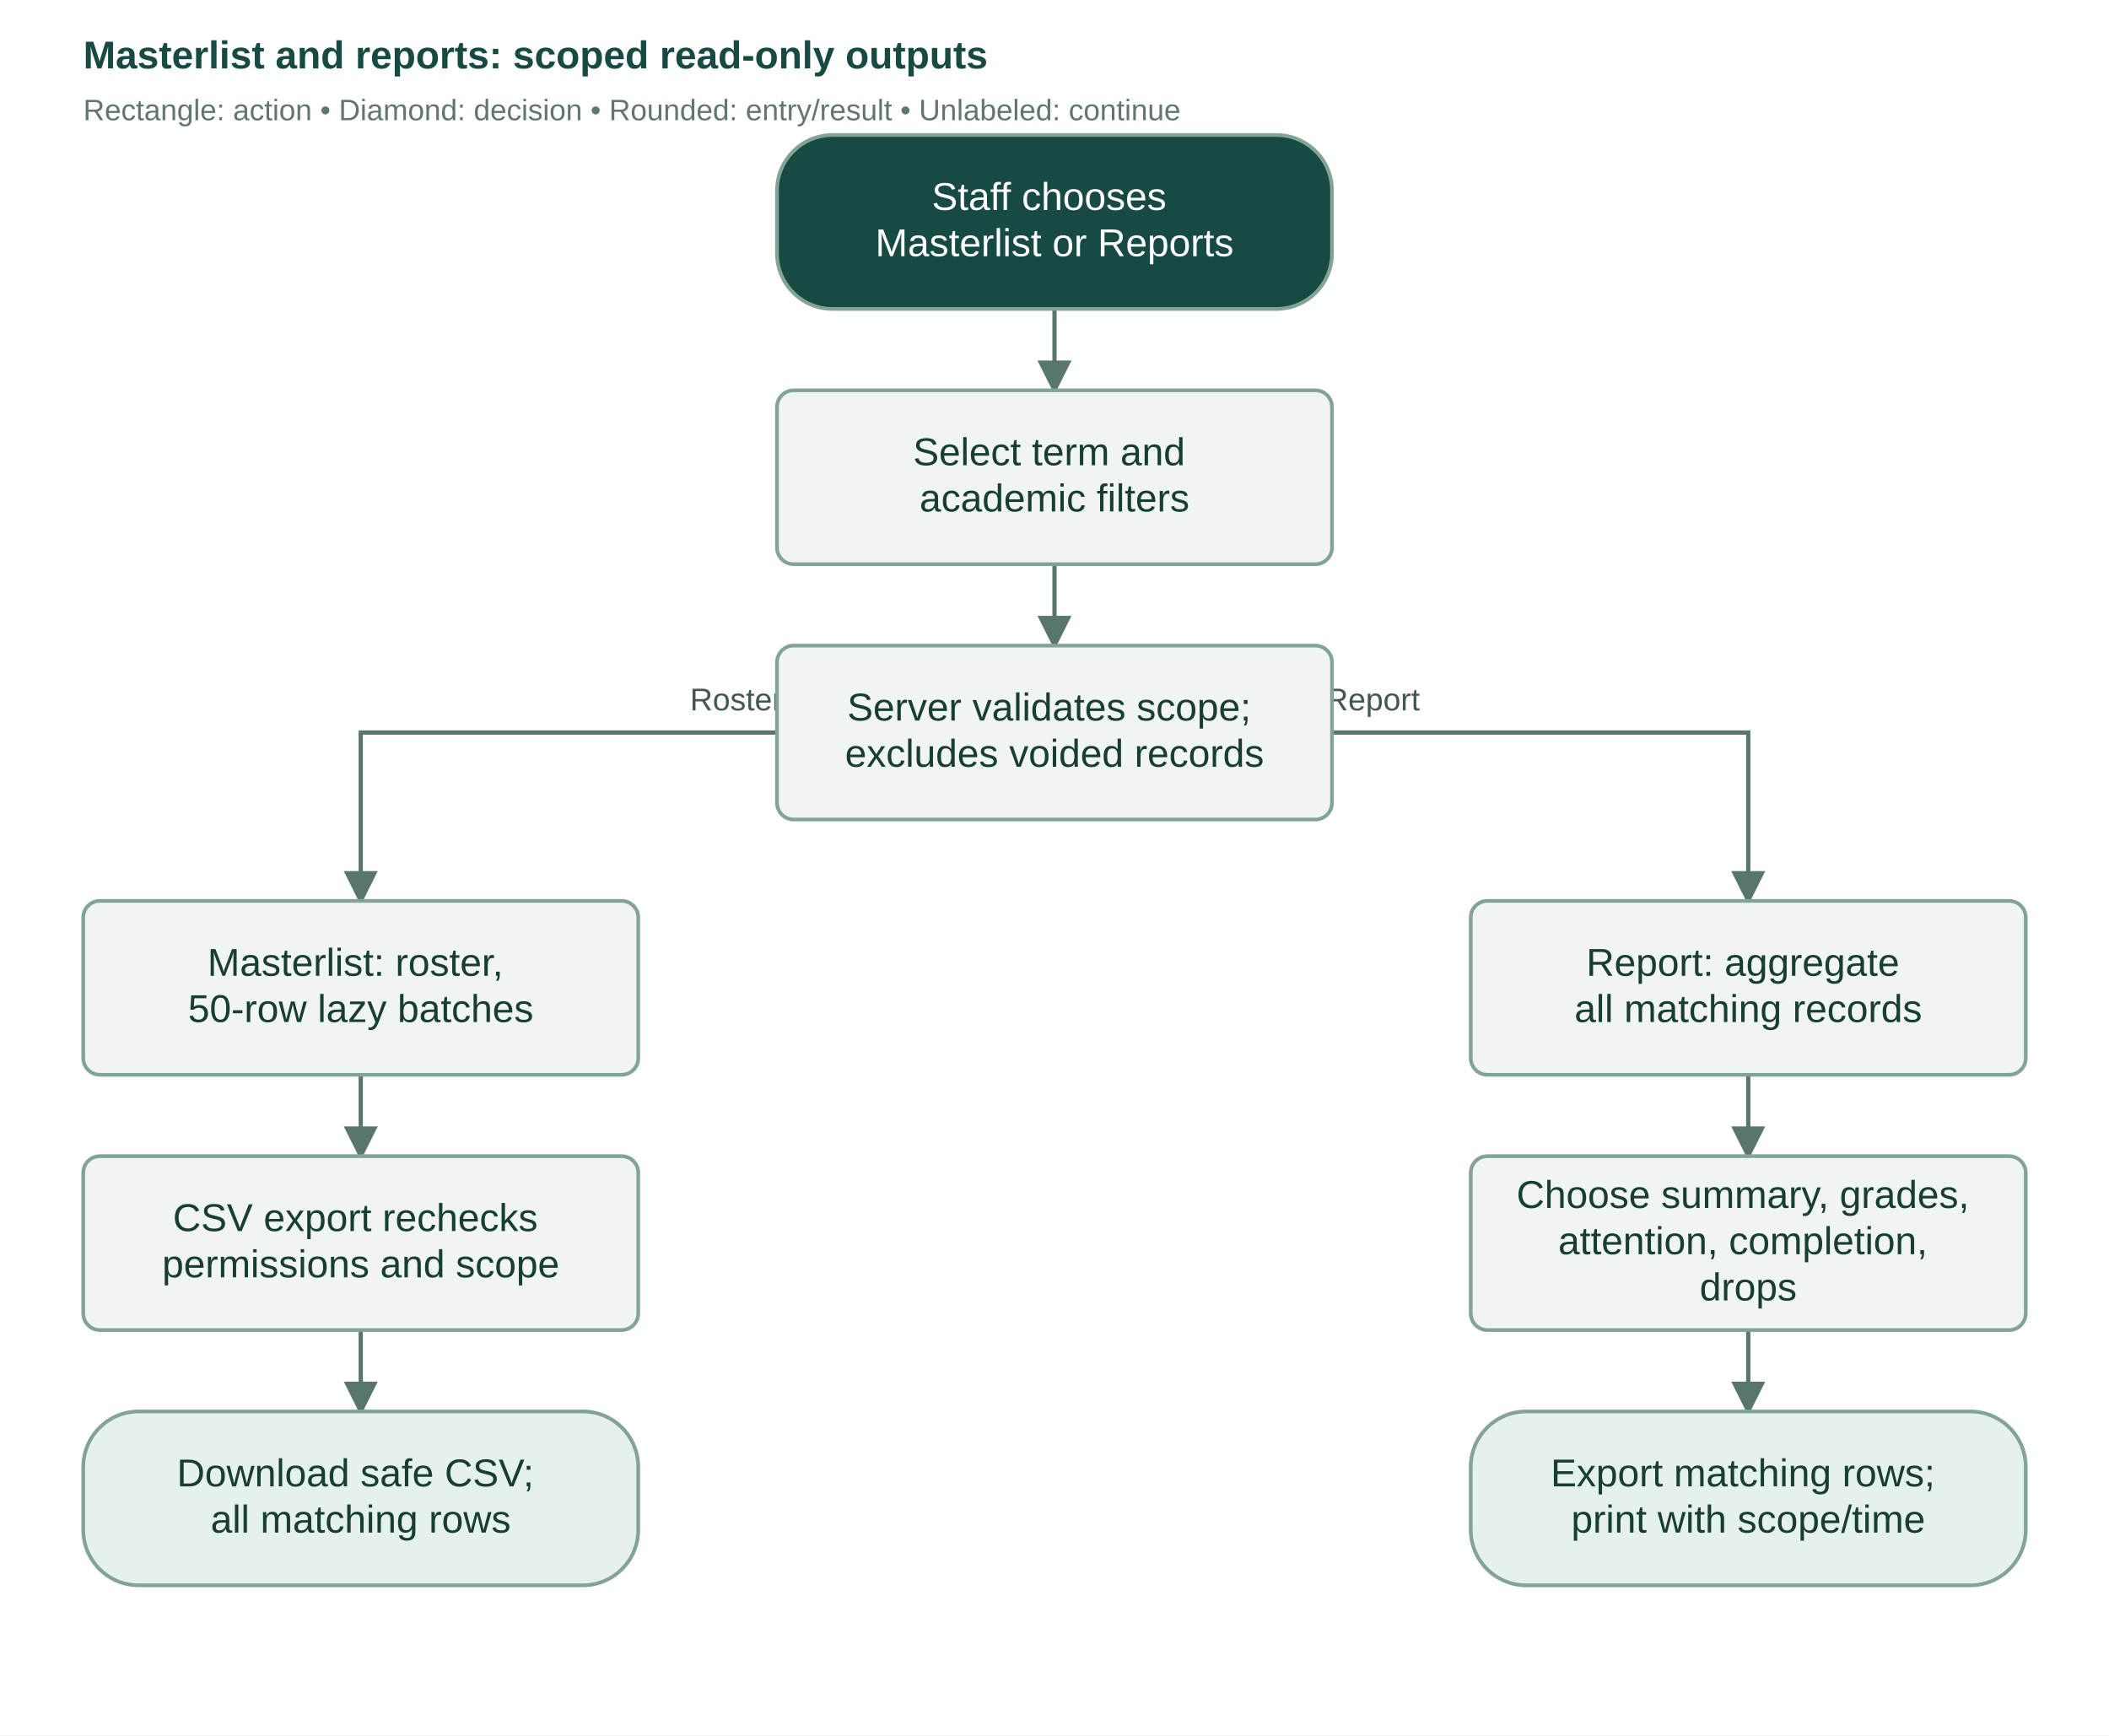
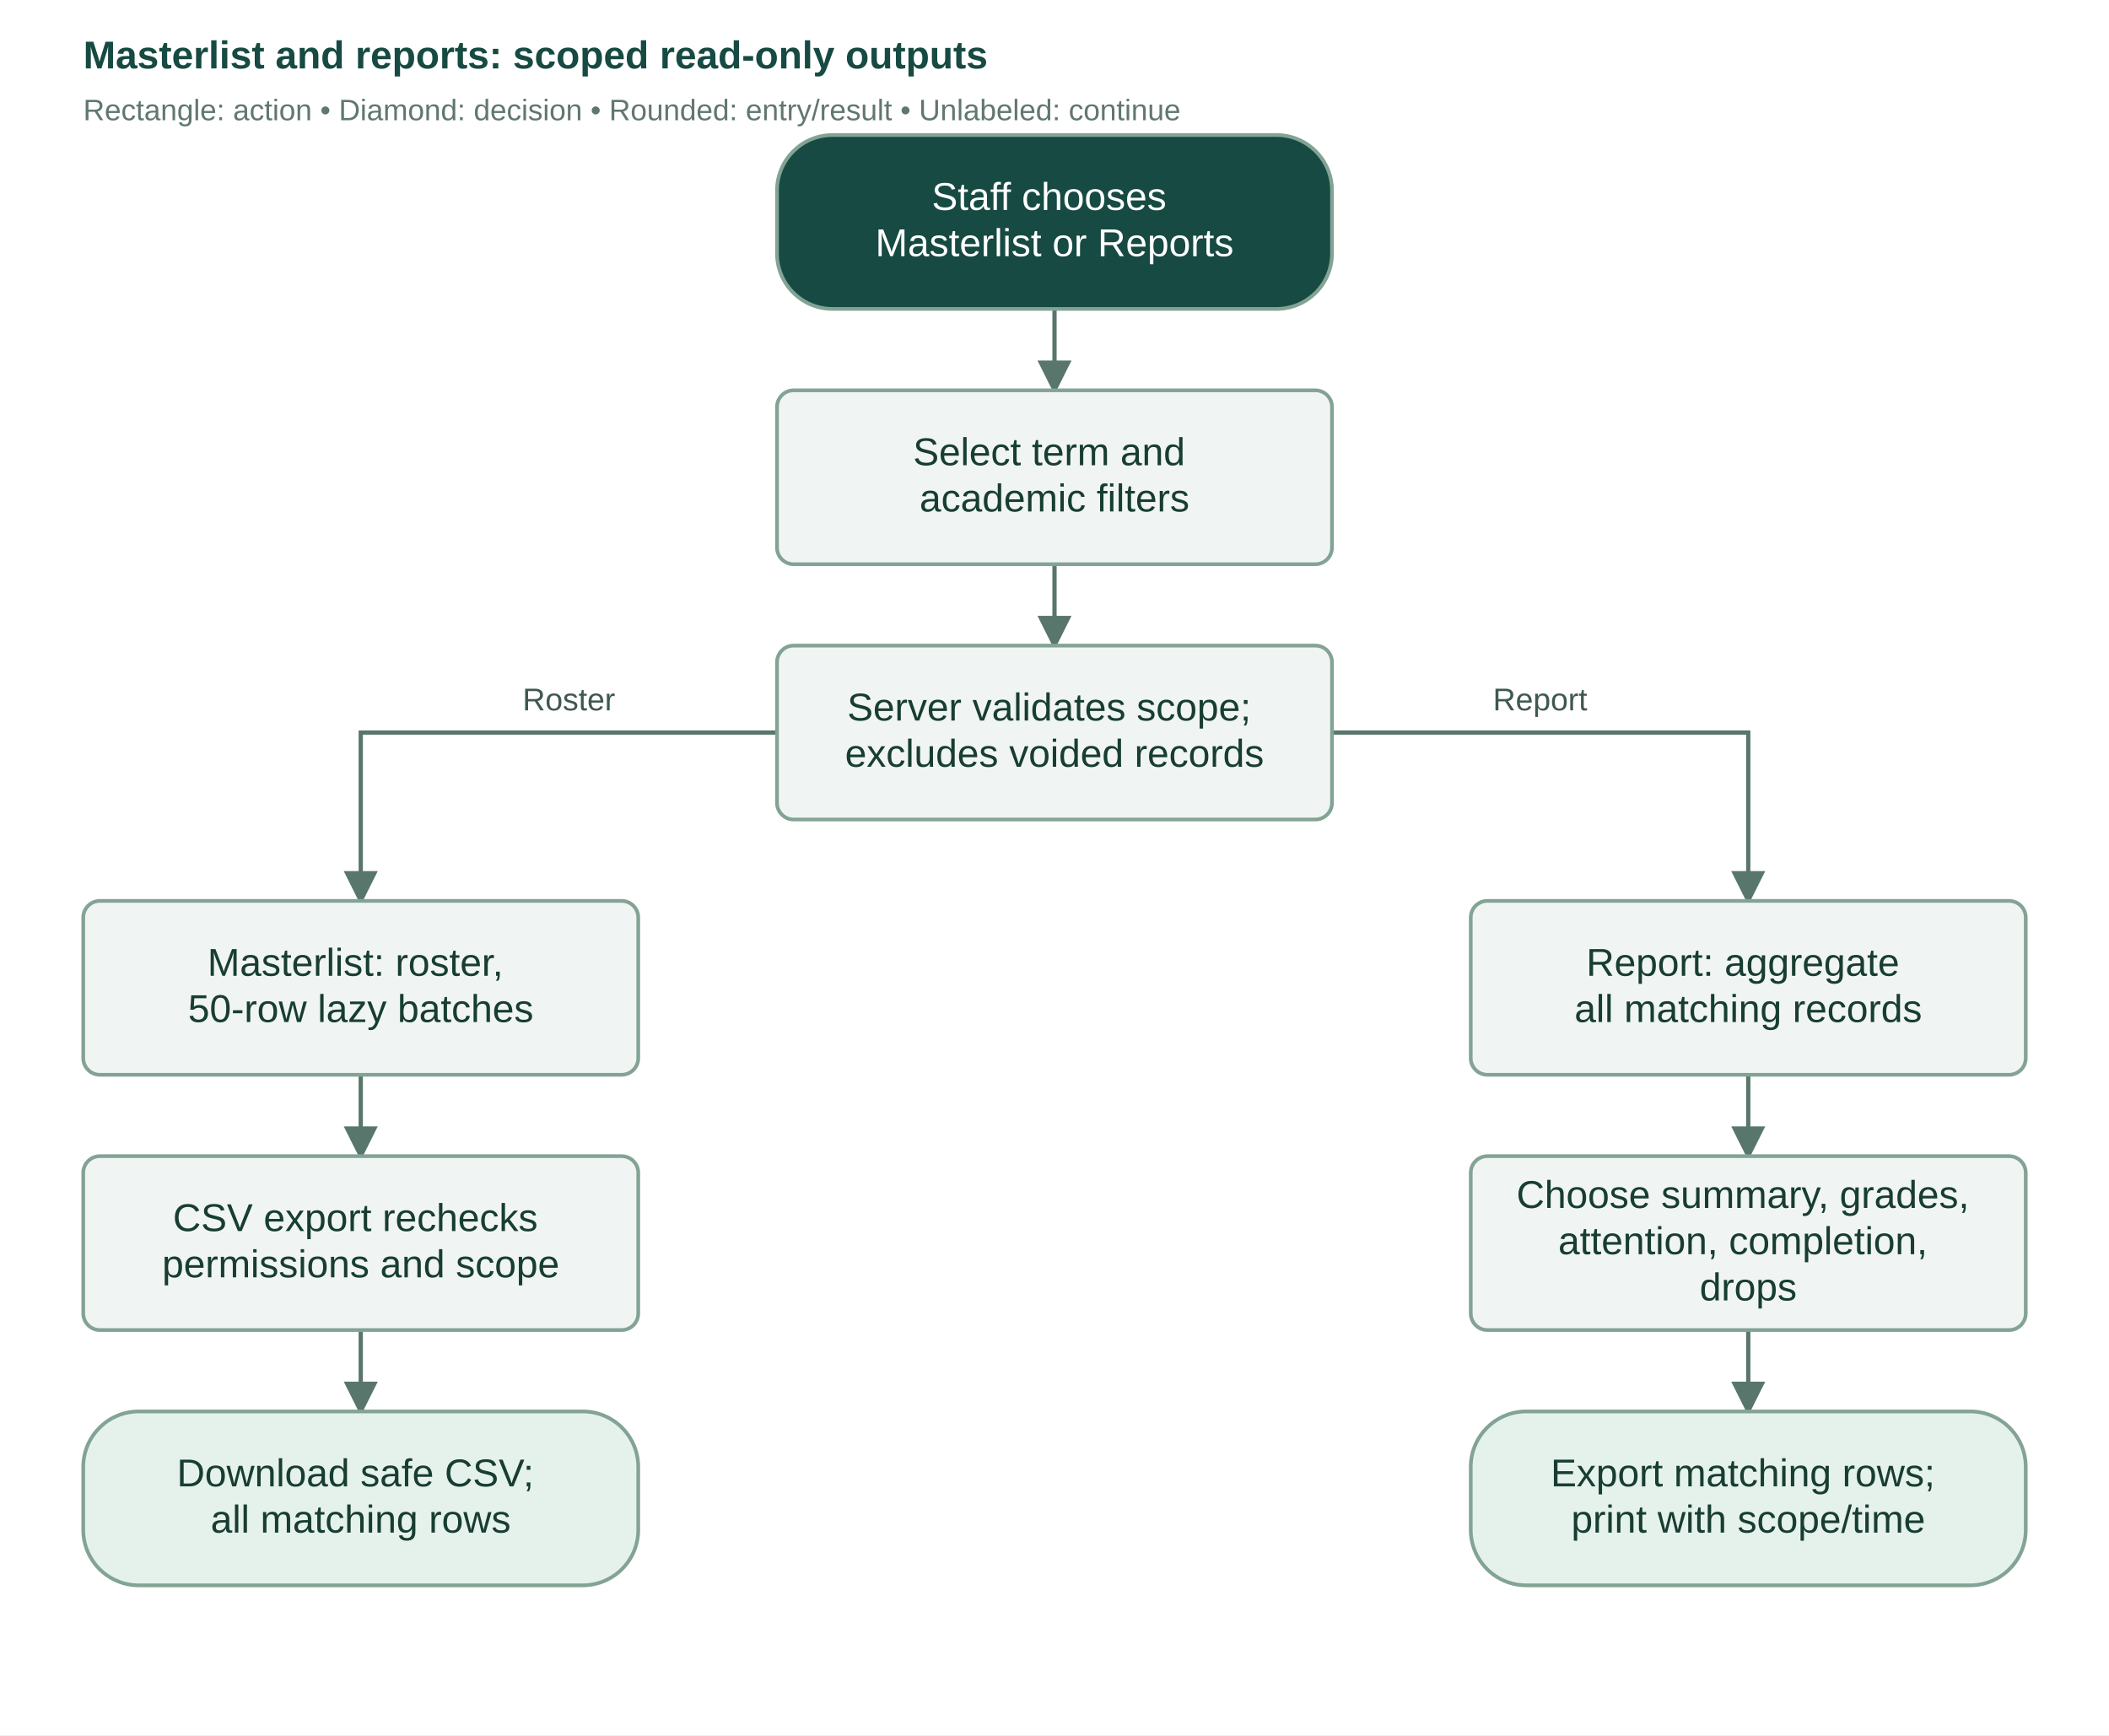
<svg xmlns="http://www.w3.org/2000/svg" width="1140" height="938" viewBox="0 0 1140 938">
  <rect width="100%" height="100%" fill="white" />
  <defs>
    <marker id="arrow" markerWidth="9" markerHeight="9" refX="7" refY="4" orient="auto">
      <path d="M0,0 L8,4 L0,8 z" fill="#58766b" />
    </marker>
  </defs>
  <text x="45" y="37" font-family="Arial" font-size="21" font-weight="bold" fill="#164a42">Masterlist and reports: scoped read-only outputs</text>
  <text x="45" y="65" font-family="Arial" font-size="16" fill="#61776e">Rectangle: action  •  Diamond: decision  •  Rounded: entry/result  •  Unlabeled: continue</text>
  <polyline points="570,167 570,211" fill="none" stroke="#58766b" stroke-width="2.3" marker-end="url(#arrow)" />
  <polyline points="570,305 570,349" fill="none" stroke="#58766b" stroke-width="2.3" marker-end="url(#arrow)" />
  <polyline points="420,396 195,396 195,487" fill="none" stroke="#58766b" stroke-width="2.3" marker-end="url(#arrow)" />
-   <rect x="365.1" y="367" width="65.8" height="23" rx="3" fill="white" />
-   <text x="398" y="384" text-anchor="middle" font-family="Arial" font-size="17" fill="#40584f">Roster</text>
+   <rect x="274.6" y="367" width="65.8" height="23" rx="3" fill="white" />
+   <text x="307.5" y="384" text-anchor="middle" font-family="Arial" font-size="17" fill="#40584f">Roster</text>
  <polyline points="720,396 945,396 945,487" fill="none" stroke="#58766b" stroke-width="2.3" marker-end="url(#arrow)" />
-   <rect x="709.1" y="367" width="65.8" height="23" rx="3" fill="white" />
-   <text x="742" y="384" text-anchor="middle" font-family="Arial" font-size="17" fill="#40584f">Report</text>
+   <rect x="799.6" y="367" width="65.8" height="23" rx="3" fill="white" />
+   <text x="832.5" y="384" text-anchor="middle" font-family="Arial" font-size="17" fill="#40584f">Report</text>
  <polyline points="195,581 195,625" fill="none" stroke="#58766b" stroke-width="2.3" marker-end="url(#arrow)" />
  <polyline points="195,719 195,763" fill="none" stroke="#58766b" stroke-width="2.3" marker-end="url(#arrow)" />
  <polyline points="945,581 945,625" fill="none" stroke="#58766b" stroke-width="2.3" marker-end="url(#arrow)" />
  <polyline points="945,719 945,763" fill="none" stroke="#58766b" stroke-width="2.3" marker-end="url(#arrow)" />
  <rect x="420" y="73" width="300" height="94" rx="30" fill="#164a42" stroke="#83a394" stroke-width="2" />
  <text x="570" y="113.5" text-anchor="middle" font-family="Arial" font-size="21" fill="white">
    <tspan x="570" dy="0">Staff chooses</tspan>
    <tspan x="570" dy="25">Masterlist or Reports</tspan>
  </text>
  <rect x="420" y="211" width="300" height="94" rx="9" fill="#f0f5f3" stroke="#83a394" stroke-width="2" />
  <text x="570" y="251.5" text-anchor="middle" font-family="Arial" font-size="21" fill="#183d32">
    <tspan x="570" dy="0">Select term and</tspan>
    <tspan x="570" dy="25">academic filters</tspan>
  </text>
  <rect x="420" y="349" width="300" height="94" rx="9" fill="#f0f5f3" stroke="#83a394" stroke-width="2" />
  <text x="570" y="389.5" text-anchor="middle" font-family="Arial" font-size="21" fill="#183d32">
    <tspan x="570" dy="0">Server validates scope;</tspan>
    <tspan x="570" dy="25">excludes voided records</tspan>
  </text>
  <rect x="45" y="487" width="300" height="94" rx="9" fill="#f0f5f3" stroke="#83a394" stroke-width="2" />
  <text x="195" y="527.5" text-anchor="middle" font-family="Arial" font-size="21" fill="#183d32">
    <tspan x="195" dy="0">Masterlist: roster,</tspan>
    <tspan x="195" dy="25">50-row lazy batches</tspan>
  </text>
  <rect x="795" y="487" width="300" height="94" rx="9" fill="#f0f5f3" stroke="#83a394" stroke-width="2" />
  <text x="945" y="527.5" text-anchor="middle" font-family="Arial" font-size="21" fill="#183d32">
    <tspan x="945" dy="0">Report: aggregate</tspan>
    <tspan x="945" dy="25">all matching records</tspan>
  </text>
  <rect x="45" y="625" width="300" height="94" rx="9" fill="#f0f5f3" stroke="#83a394" stroke-width="2" />
  <text x="195" y="665.5" text-anchor="middle" font-family="Arial" font-size="21" fill="#183d32">
    <tspan x="195" dy="0">CSV export rechecks</tspan>
    <tspan x="195" dy="25">permissions and scope</tspan>
  </text>
  <rect x="795" y="625" width="300" height="94" rx="9" fill="#f0f5f3" stroke="#83a394" stroke-width="2" />
  <text x="945" y="653" text-anchor="middle" font-family="Arial" font-size="21" fill="#183d32">
    <tspan x="945" dy="0">Choose summary, grades,</tspan>
    <tspan x="945" dy="25">attention, completion,</tspan>
    <tspan x="945" dy="25">drops</tspan>
  </text>
  <rect x="45" y="763" width="300" height="94" rx="30" fill="#e5f2eb" stroke="#83a394" stroke-width="2" />
  <text x="195" y="803.5" text-anchor="middle" font-family="Arial" font-size="21" fill="#183d32">
    <tspan x="195" dy="0">Download safe CSV;</tspan>
    <tspan x="195" dy="25">all matching rows</tspan>
  </text>
  <rect x="795" y="763" width="300" height="94" rx="30" fill="#e5f2eb" stroke="#83a394" stroke-width="2" />
  <text x="945" y="803.5" text-anchor="middle" font-family="Arial" font-size="21" fill="#183d32">
    <tspan x="945" dy="0">Export matching rows;</tspan>
    <tspan x="945" dy="25">print with scope/time</tspan>
  </text>
</svg>
